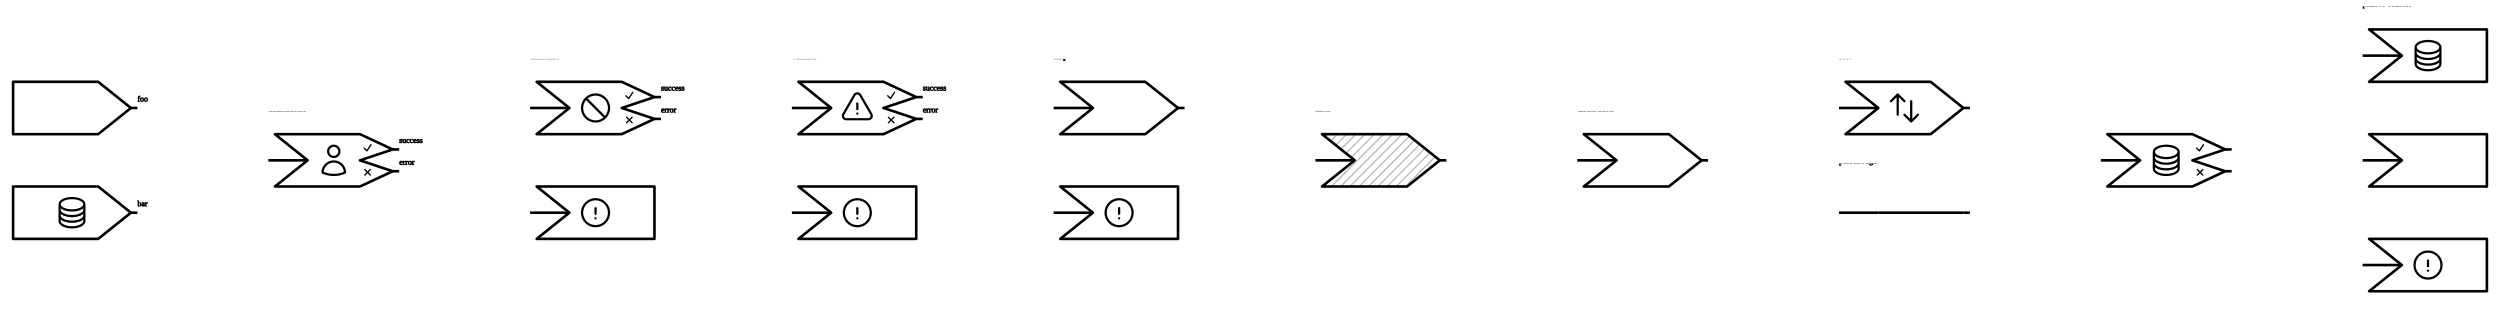
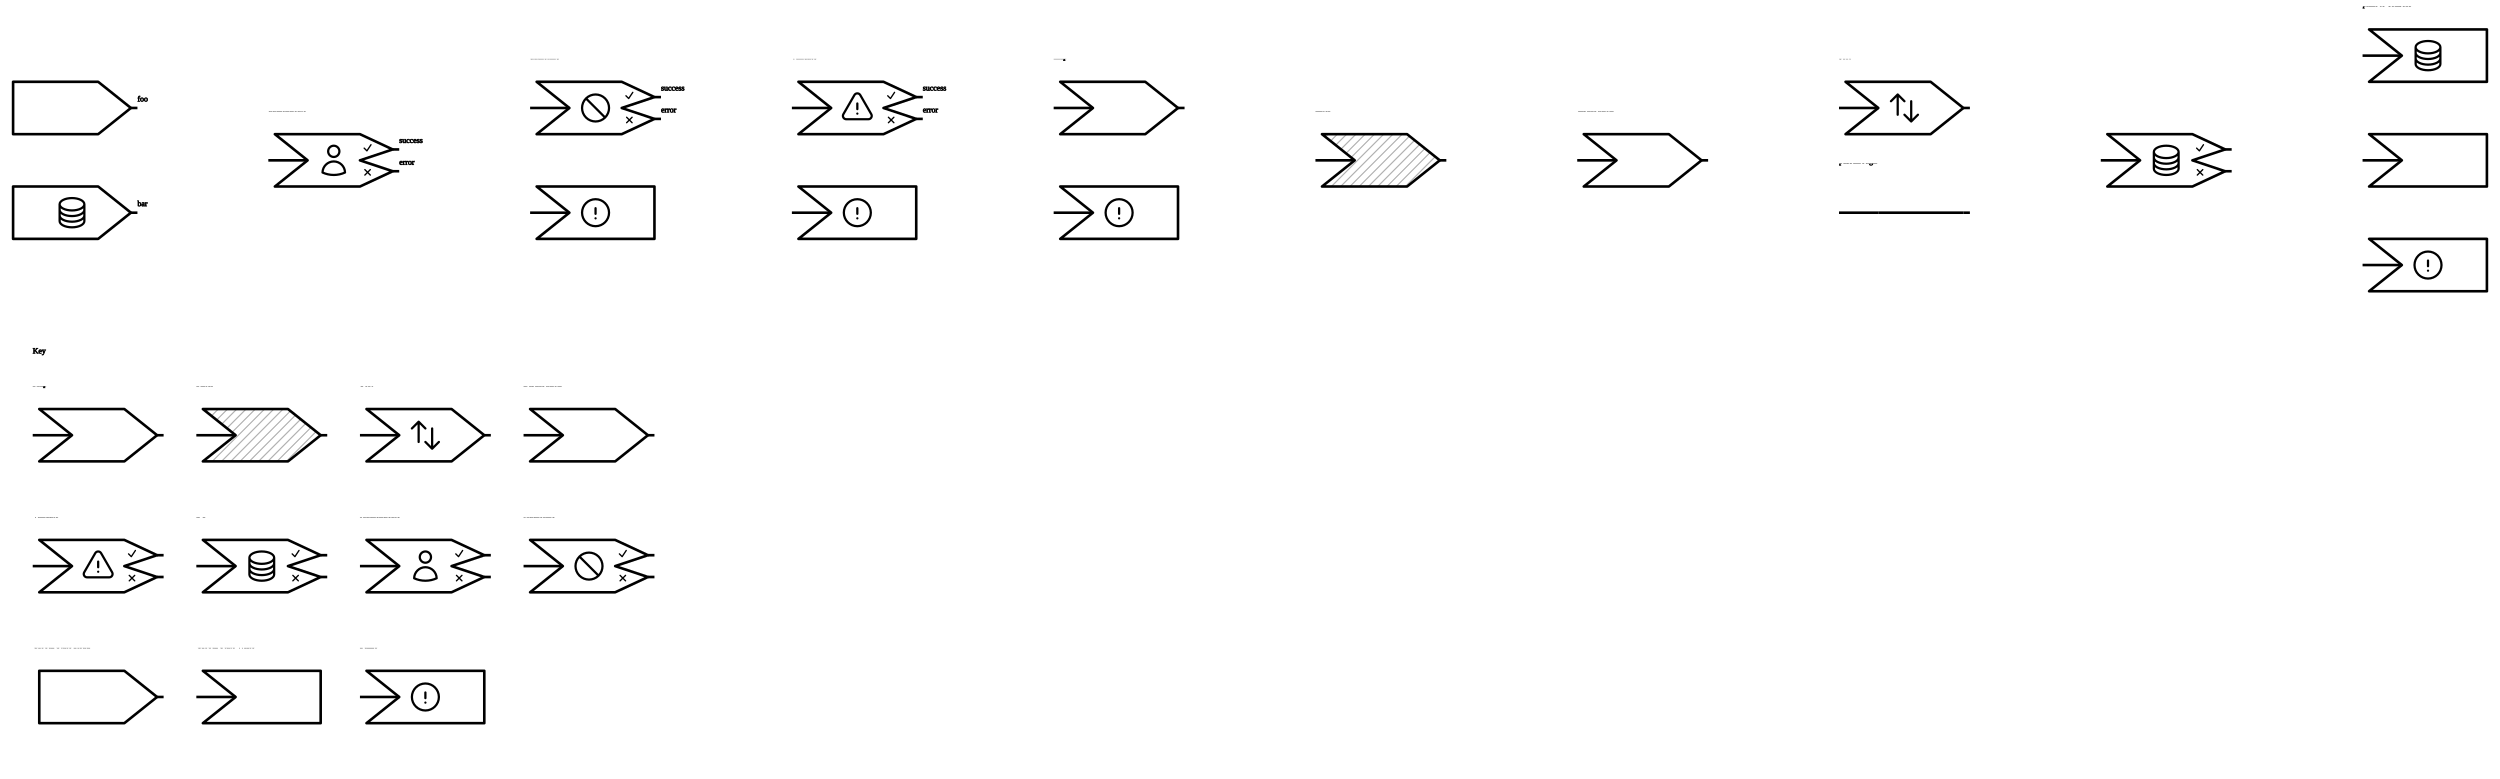
- <svg xmlns="http://www.w3.org/2000/svg" height="490" width="3820" viewBox="0,0,3820,490">
+ <svg xmlns="http://www.w3.org/2000/svg" height="1190" width="3820" viewBox="0,0,3820,1190">
+   <text stroke="currentColor" x="50" y="540" font-size="1rem">Key</text>
+   <svg viewBox="0,0,200,150" x="50" y="590" height="150" width="200">
+     <svg width="200" viewBox="0,0,200,100">
+       <polygon stroke-linejoin="round" style="fill: transparent;" stroke="currentColor" stroke-width="4" points="10,10,140,10,190,50,140,90,10,90,60,50" />
+       <line stroke="currentColor" stroke-width="4" x1="0" y1="50" x2="60" y2="50" />
+       <line stroke="currentColor" stroke-width="4" x1="190" y1="50" x2="200" y2="50" />
+     </svg>
+     <text stroke="currentColor" x="0" y="1rem" font-size="1rem">Map</text>
+     <svg height="55" width="80" x="60" y="47.5" viewBox="0,0,24,24" stroke-width="1.5" stroke="currentColor">
+       <path stroke-linecap="round" stroke-linejoin="round" d="M 0 6,H 18,M 0 18,H 18,M 12 0,L 24 12,M 12 24,L 24 12" />
+     </svg>
+   </svg>
+   <defs>
+     <pattern id="fill" patternUnits="userSpaceOnUse" patternTransform="rotate(45 0 0)" x="0" y="0" width="10" height="10">
+       <line style="stroke: currentColor;" x1="0" x2="0" y1="0" y2="10" />
+     </pattern>
+   </defs>
+   <svg viewBox="0,0,200,150" x="300" y="590" height="150" width="200">
+     <svg width="200" viewBox="0,0,200,100">
+       <polygon stroke-linejoin="round" style="fill: url(#fill);" stroke="currentColor" stroke-width="4" points="10,10,140,10,190,50,140,90,10,90,60,50" />
+       <line stroke="currentColor" stroke-width="4" x1="0" y1="50" x2="60" y2="50" />
+       <line stroke="currentColor" stroke-width="4" x1="190" y1="50" x2="200" y2="50" />
+     </svg>
+     <text stroke="currentColor" x="0" y="1rem" font-size="1rem">Filter</text>
+     <svg height="55" width="80" x="60" y="47.5" viewBox="0,0,24,24" stroke-width="1.5" stroke="currentColor" />
+   </svg>
+   <svg viewBox="0,0,200,150" x="550" y="590" height="150" width="200">
+     <svg width="200" viewBox="0,0,200,100">
+       <polygon stroke-linejoin="round" style="fill: transparent;" stroke="currentColor" stroke-width="4" points="10,10,140,10,190,50,140,90,10,90,60,50" />
+       <line stroke="currentColor" stroke-width="4" x1="0" y1="50" x2="60" y2="50" />
+       <line stroke="currentColor" stroke-width="4" x1="190" y1="50" x2="200" y2="50" />
+     </svg>
+     <text stroke="currentColor" x="0" y="1rem" font-size="1rem">Sort</text>
+     <svg height="55" width="80" x="60" y="47.5" viewBox="0,0,24,24" stroke-width="1.5" stroke="currentColor">
+       <path stroke-linecap="round" stroke-linejoin="round" d="M3,7.5,7.5,3m0,0L12,7.5M7.5,3v13.5m13.5,0L16.5,21m0,0L12,16.5m4.5,4.5V7.5" />
+     </svg>
+   </svg>
+   <svg viewBox="0,0,200,150" x="800" y="590" height="150" width="200">
+     <svg width="200" viewBox="0,0,200,100">
+       <polygon stroke-linejoin="round" style="fill: transparent;" stroke="currentColor" stroke-width="4" points="10,10,140,10,190,50,140,90,10,90,60,50" />
+       <line stroke="currentColor" stroke-width="4" x1="0" y1="50" x2="60" y2="50" />
+       <line stroke="currentColor" stroke-width="4" x1="190" y1="50" x2="200" y2="50" />
+     </svg>
+     <text stroke="currentColor" x="0" y="1rem" font-size="1rem">Distribution</text>
+     <svg height="55" width="80" x="60" y="47.5" viewBox="0,0,24,24" stroke-width="1.5" stroke="currentColor" fill="none">
+       <path stroke-linecap="round" stroke-linejoin="round" d="M 5 4,H 19,V 10,H 5,V 4,M 12 10,V 14,M 5 12,H 19,M 5 12,V 14,M 19 12,V 14,M 3 14,H 7,V 18,H 3,V 14,M 10 14,H 14,V 18,H 10,V 14,M 17 14,H 21,V 18,H 17,V 14" />
+     </svg>
+   </svg>
+   <svg viewBox="0,0,200,150" x="50" y="790" height="150" width="200">
+     <svg width="200" viewBox="0,0,200,100">
+       <polygon stroke-linejoin="round" style="fill: transparent;" stroke="currentColor" stroke-width="4" points="10,10,140,10,190,33.333,140,50,190,66.667,140,90,10,90,60,50" />
+       <line stroke="currentColor" stroke-width="4" x1="0" y1="50" x2="60" y2="50" />
+       <line stroke="currentColor" stroke-width="4" x1="190" y1="33.333" x2="200" y2="33.333" />
+       <line stroke="currentColor" stroke-width="4" x1="190" y1="66.667" x2="200" y2="66.667" />
+       <svg height="16.667" width="33.333" x="135" y="22.5" viewBox="0,0,24,24" stroke-width="3" stroke="currentColor" fill="none">
+         <path stroke-linecap="round" stroke-linejoin="round" d="m4.5,12.75,6,6,9-13.5" />
+       </svg>
+       <svg height="16.667" width="33.333" x="135" y="60" viewBox="0,0,24,24" stroke-width="3" stroke="currentColor" fill="none">
+         <path stroke-linecap="round" stroke-linejoin="round" d="M6,18,18,6M6,6l12,12" />
+       </svg>
+     </svg>
+     <text stroke="currentColor" x="0" y="1rem" font-size="1rem">Validate</text>
+     <svg height="55" width="80" x="60" y="47.5" viewBox="0,0,24,24" stroke-width="1.5" stroke="currentColor" fill="none">
+       <path stroke-linecap="round" stroke-linejoin="round" d="M12,9v3.75m-9.303,3.376c-.866,1.5.217,3.374,1.948,3.374h14.71c1.73,0,2.813-1.874,1.948-3.374L13.949,3.378c-.866-1.5-3.032-1.5-3.898,0L2.697,16.126ZM12,15.75h.007v.008H12v-.008Z" />
+     </svg>
+   </svg>
+   <svg viewBox="0,0,200,150" x="300" y="790" height="150" width="200">
+     <svg width="200" viewBox="0,0,200,100">
+       <polygon stroke-linejoin="round" style="fill: transparent;" stroke="currentColor" stroke-width="4" points="10,10,140,10,190,33.333,140,50,190,66.667,140,90,10,90,60,50" />
+       <line stroke="currentColor" stroke-width="4" x1="0" y1="50" x2="60" y2="50" />
+       <line stroke="currentColor" stroke-width="4" x1="190" y1="33.333" x2="200" y2="33.333" />
+       <line stroke="currentColor" stroke-width="4" x1="190" y1="66.667" x2="200" y2="66.667" />
+       <svg height="16.667" width="33.333" x="135" y="22.5" viewBox="0,0,24,24" stroke-width="3" stroke="currentColor" fill="none">
+         <path stroke-linecap="round" stroke-linejoin="round" d="m4.5,12.75,6,6,9-13.5" />
+       </svg>
+       <svg height="16.667" width="33.333" x="135" y="60" viewBox="0,0,24,24" stroke-width="3" stroke="currentColor" fill="none">
+         <path stroke-linecap="round" stroke-linejoin="round" d="M6,18,18,6M6,6l12,12" />
+       </svg>
+     </svg>
+     <text stroke="currentColor" x="0" y="1rem" font-size="1rem">I/O</text>
+     <svg height="55" width="80" x="60" y="47.5" viewBox="0,0,24,24" stroke-width="1.5" stroke="currentColor" fill="none">
+       <path stroke-linecap="round" stroke-linejoin="round" d="M20.25,6.375c0,2.278-3.694,4.125-8.25,4.125S3.75,8.653,3.75,6.375m16.5,0c0-2.278-3.694-4.125-8.25-4.125S3.75,4.097,3.75,6.375m16.5,0v11.25c0,2.278-3.694,4.125-8.25,4.125s-8.25-1.847-8.25-4.125V6.375m16.5,0v3.75m-16.5-3.75v3.75m16.5,0v3.75C20.25,16.153,16.556,18,12,18s-8.25-1.847-8.25-4.125v-3.75m16.5,0c0,2.278-3.694,4.125-8.25,4.125s-8.25-1.847-8.25-4.125" />
+     </svg>
+   </svg>
+   <svg viewBox="0,0,200,150" x="550" y="790" height="150" width="200">
+     <svg width="200" viewBox="0,0,200,100">
+       <polygon stroke-linejoin="round" style="fill: transparent;" stroke="currentColor" stroke-width="4" points="10,10,140,10,190,33.333,140,50,190,66.667,140,90,10,90,60,50" />
+       <line stroke="currentColor" stroke-width="4" x1="0" y1="50" x2="60" y2="50" />
+       <line stroke="currentColor" stroke-width="4" x1="190" y1="33.333" x2="200" y2="33.333" />
+       <line stroke="currentColor" stroke-width="4" x1="190" y1="66.667" x2="200" y2="66.667" />
+       <svg height="16.667" width="33.333" x="135" y="22.5" viewBox="0,0,24,24" stroke-width="3" stroke="currentColor" fill="none">
+         <path stroke-linecap="round" stroke-linejoin="round" d="m4.5,12.75,6,6,9-13.5" />
+       </svg>
+       <svg height="16.667" width="33.333" x="135" y="60" viewBox="0,0,24,24" stroke-width="3" stroke="currentColor" fill="none">
+         <path stroke-linecap="round" stroke-linejoin="round" d="M6,18,18,6M6,6l12,12" />
+       </svg>
+     </svg>
+     <text stroke="currentColor" x="0" y="1rem" font-size="1rem">Authenticate</text>
+     <svg height="55" width="80" x="60" y="47.5" viewBox="0,0,24,24" stroke-width="1.5" stroke="currentColor" fill="none">
+       <path stroke-linecap="round" stroke-linejoin="round" d="M15.75,6a3.75,3.75,0,1,1-7.5,0,3.75,3.75,0,0,1,7.5,0ZM4.501,20.118a7.5,7.5,0,0,1,14.998,0A17.933,17.933,0,0,1,12,21.75c-2.676,0-5.216-.584-7.499-1.632Z" />
+     </svg>
+   </svg>
+   <svg viewBox="0,0,200,150" x="800" y="790" height="150" width="200">
+     <svg width="200" viewBox="0,0,200,100">
+       <polygon stroke-linejoin="round" style="fill: transparent;" stroke="currentColor" stroke-width="4" points="10,10,140,10,190,33.333,140,50,190,66.667,140,90,10,90,60,50" />
+       <line stroke="currentColor" stroke-width="4" x1="0" y1="50" x2="60" y2="50" />
+       <line stroke="currentColor" stroke-width="4" x1="190" y1="33.333" x2="200" y2="33.333" />
+       <line stroke="currentColor" stroke-width="4" x1="190" y1="66.667" x2="200" y2="66.667" />
+       <svg height="16.667" width="33.333" x="135" y="22.5" viewBox="0,0,24,24" stroke-width="3" stroke="currentColor" fill="none">
+         <path stroke-linecap="round" stroke-linejoin="round" d="m4.5,12.75,6,6,9-13.5" />
+       </svg>
+       <svg height="16.667" width="33.333" x="135" y="60" viewBox="0,0,24,24" stroke-width="3" stroke="currentColor" fill="none">
+         <path stroke-linecap="round" stroke-linejoin="round" d="M6,18,18,6M6,6l12,12" />
+       </svg>
+     </svg>
+     <text stroke="currentColor" x="0" y="1rem" font-size="1rem">Authorize</text>
+     <svg height="55" width="80" x="60" y="47.5" viewBox="0,0,24,24" stroke-width="1.5" stroke="currentColor" fill="none">
+       <path stroke-linecap="round" stroke-linejoin="round" d="M18.364,18.364A9,9,0,0,0,5.636,5.636m12.728,12.728A9,9,0,0,1,5.636,5.636m12.728,12.728L5.636,5.636" />
+     </svg>
+   </svg>
+   <svg viewBox="0,0,200,150" x="50" y="990" height="150" width="200">
+     <svg width="200" viewBox="0,0,200,100">
+       <polygon stroke-linejoin="round" style="fill: transparent;" stroke="currentColor" stroke-width="4" points="10,10,140,10,190,50,140,90,10,90" />
+       <line stroke="currentColor" stroke-width="4" x1="190" y1="50" x2="200" y2="50" />
+     </svg>
+     <text stroke="currentColor" x="0" y="1rem" font-size="1rem">Global State Read</text>
+     <svg height="55" width="80" x="60" y="47.5" viewBox="0,0,24,24" stroke-width="1.5" stroke="currentColor" fill="none">
+       <path stroke-linecap="round" stroke-linejoin="round" d="M 0 3,H 24,V 12,H 0,V 3,M 0 12,V 18,H 6,V 12,M 6 18,H 12,V 12,M 12 18,H 18,V 12,M 18 18,H 24,V 12,M 5 6,H 7,V 8,H 5,V 6,M 11 6,H 13,V 8,H 11,V 6,M 17 6,H 19,V 8,H 17,V 6" />
+     </svg>
+   </svg>
+   <svg viewBox="0,0,200,150" x="300" y="990" height="150" width="200">
+     <svg width="200" viewBox="0,0,200,100">
+       <polygon stroke-linejoin="round" style="fill: transparent;" stroke="currentColor" stroke-width="4" points="10,10,140,10,190,10,190,90,140,90,10,90,60,50" />
+       <line stroke="currentColor" stroke-width="4" x1="0" y1="50" x2="60" y2="50" />
+     </svg>
+     <text stroke="currentColor" x="0" y="1rem" font-size="1rem">Global State Write</text>
+     <svg height="55" width="80" x="60" y="47.5" viewBox="0,0,24,24" stroke-width="1.5" stroke="currentColor" fill="none">
+       <path stroke-linecap="round" stroke-linejoin="round" d="M 0 3,H 24,V 12,H 0,V 3,M 0 12,V 18,H 6,V 12,M 6 18,H 12,V 12,M 12 18,H 18,V 12,M 18 18,H 24,V 12,M 5 6,H 7,V 8,H 5,V 6,M 11 6,H 13,V 8,H 11,V 6,M 17 6,H 19,V 8,H 17,V 6" />
+     </svg>
+   </svg>
+   <svg viewBox="0,0,200,150" x="550" y="990" height="150" width="200">
+     <svg width="200" viewBox="0,0,200,100">
+       <polygon stroke-linejoin="round" style="fill: transparent;" stroke="currentColor" stroke-width="4" points="10,10,140,10,190,10,190,90,140,90,10,90,60,50" />
+       <line stroke="currentColor" stroke-width="4" x1="0" y1="50" x2="60" y2="50" />
+     </svg>
+     <text stroke="currentColor" x="0" y="1rem" font-size="1rem">Panic</text>
+     <svg height="55" width="80" x="60" y="47.5" viewBox="0,0,24,24" stroke-width="1.5" stroke="currentColor" fill="none">
+       <path stroke-linecap="round" stroke-linejoin="round" d="M12,9v3.75m9-.75a9,9,0,1,1-18,0,9,9,0,0,1,18,0Zm-9,3.75h.008v.008H12v-.008Z" />
+     </svg>
+   </svg>
  <svg viewBox="0,0,200,150" x="10" y="90" height="150" width="200">
    <svg width="200" viewBox="0,0,200,100">
      <polygon stroke-linejoin="round" style="fill: transparent;" stroke="currentColor" stroke-width="4" points="10,10,140,10,190,50,140,90,10,90" />
      <line stroke="currentColor" stroke-width="4" x1="190" y1="50" x2="200" y2="50" />
    </svg>
    <text stroke="currentColor" x="0" y="1rem" font-size="1rem" />
    <svg height="55" width="80" x="60" y="47.5" viewBox="0,0,24,24" stroke-width="1.5" stroke="currentColor" fill="none">
      <path stroke-linecap="round" stroke-linejoin="round" d="M 0 3,H 24,V 12,H 0,V 3,M 0 12,V 18,H 6,V 12,M 6 18,H 12,V 12,M 12 18,H 18,V 12,M 18 18,H 24,V 12,M 5 6,H 7,V 8,H 5,V 6,M 11 6,H 13,V 8,H 11,V 6,M 17 6,H 19,V 8,H 17,V 6" />
    </svg>
  </svg>
  <path stroke-width="4" stroke="currentColor" fill="none" stroke-linecap="round" stroke-linejoin="round" d="M 210 165,H 310,L 410 245" />
  <text stroke="currentColor" x="210" y="155" font-size="1rem">foo</text>
  <svg viewBox="0,0,200,150" x="10" y="250" height="150" width="200">
    <svg width="200" viewBox="0,0,200,100">
      <polygon stroke-linejoin="round" style="fill: transparent;" stroke="currentColor" stroke-width="4" points="10,10,140,10,190,50,140,90,10,90" />
      <line stroke="currentColor" stroke-width="4" x1="190" y1="50" x2="200" y2="50" />
    </svg>
    <text stroke="currentColor" x="0" y="1rem" font-size="1rem" />
    <svg height="55" width="80" x="60" y="47.5" viewBox="0,0,24,24" stroke-width="1.5" stroke="currentColor" fill="none">
      <path stroke-linecap="round" stroke-linejoin="round" d="M20.25,6.375c0,2.278-3.694,4.125-8.25,4.125S3.75,8.653,3.75,6.375m16.5,0c0-2.278-3.694-4.125-8.25-4.125S3.75,4.097,3.75,6.375m16.5,0v11.25c0,2.278-3.694,4.125-8.25,4.125s-8.25-1.847-8.25-4.125V6.375m16.5,0v3.75m-16.5-3.75v3.75m16.5,0v3.75C20.25,16.153,16.556,18,12,18s-8.25-1.847-8.25-4.125v-3.75m16.5,0c0,2.278-3.694,4.125-8.25,4.125s-8.25-1.847-8.25-4.125" />
    </svg>
  </svg>
  <path stroke-width="4" stroke="currentColor" fill="none" stroke-linecap="round" stroke-linejoin="round" d="M 210 325,H 310,L 410 245" />
  <text stroke="currentColor" x="210" y="315" font-size="1rem">bar</text>
  <svg viewBox="0,0,200,150" x="410" y="170" height="150" width="200">
    <svg width="200" viewBox="0,0,200,100">
      <polygon stroke-linejoin="round" style="fill: transparent;" stroke="currentColor" stroke-width="4" points="10,10,140,10,190,33.333,140,50,190,66.667,140,90,10,90,60,50" />
      <line stroke="currentColor" stroke-width="4" x1="0" y1="50" x2="60" y2="50" />
      <line stroke="currentColor" stroke-width="4" x1="190" y1="33.333" x2="200" y2="33.333" />
      <line stroke="currentColor" stroke-width="4" x1="190" y1="66.667" x2="200" y2="66.667" />
      <svg height="16.667" width="33.333" x="135" y="22.5" viewBox="0,0,24,24" stroke-width="3" stroke="currentColor" fill="none">
        <path stroke-linecap="round" stroke-linejoin="round" d="m4.5,12.75,6,6,9-13.5" />
      </svg>
      <svg height="16.667" width="33.333" x="135" y="60" viewBox="0,0,24,24" stroke-width="3" stroke="currentColor" fill="none">
        <path stroke-linecap="round" stroke-linejoin="round" d="M6,18,18,6M6,6l12,12" />
      </svg>
    </svg>
    <text stroke="currentColor" x="0" y="1rem" font-size="1rem">authenticate</text>
    <svg height="55" width="80" x="60" y="47.5" viewBox="0,0,24,24" stroke-width="1.5" stroke="currentColor" fill="none">
      <path stroke-linecap="round" stroke-linejoin="round" d="M15.75,6a3.75,3.75,0,1,1-7.5,0,3.75,3.75,0,0,1,7.5,0ZM4.501,20.118a7.5,7.5,0,0,1,14.998,0A17.933,17.933,0,0,1,12,21.75c-2.676,0-5.216-.584-7.499-1.632Z" />
    </svg>
  </svg>
  <path stroke-width="4" stroke="currentColor" fill="none" stroke-linecap="round" stroke-linejoin="round" d="M 610 228.3,H 710,L 810 165" />
  <text stroke="currentColor" x="610" y="218.3" font-size="1rem">success</text>
  <path stroke-width="4" stroke="currentColor" fill="none" stroke-linecap="round" stroke-linejoin="round" d="M 610 261.7,H 710,L 810 325" />
  <text stroke="currentColor" x="610" y="251.7" font-size="1rem">error</text>
  <svg viewBox="0,0,200,150" x="810" y="90" height="150" width="200">
    <svg width="200" viewBox="0,0,200,100">
      <polygon stroke-linejoin="round" style="fill: transparent;" stroke="currentColor" stroke-width="4" points="10,10,140,10,190,33.333,140,50,190,66.667,140,90,10,90,60,50" />
      <line stroke="currentColor" stroke-width="4" x1="0" y1="50" x2="60" y2="50" />
      <line stroke="currentColor" stroke-width="4" x1="190" y1="33.333" x2="200" y2="33.333" />
      <line stroke="currentColor" stroke-width="4" x1="190" y1="66.667" x2="200" y2="66.667" />
      <svg height="16.667" width="33.333" x="135" y="22.5" viewBox="0,0,24,24" stroke-width="3" stroke="currentColor" fill="none">
        <path stroke-linecap="round" stroke-linejoin="round" d="m4.5,12.75,6,6,9-13.5" />
      </svg>
      <svg height="16.667" width="33.333" x="135" y="60" viewBox="0,0,24,24" stroke-width="3" stroke="currentColor" fill="none">
        <path stroke-linecap="round" stroke-linejoin="round" d="M6,18,18,6M6,6l12,12" />
      </svg>
    </svg>
    <text stroke="currentColor" x="0" y="1rem" font-size="1rem">authorize</text>
    <svg height="55" width="80" x="60" y="47.5" viewBox="0,0,24,24" stroke-width="1.5" stroke="currentColor" fill="none">
      <path stroke-linecap="round" stroke-linejoin="round" d="M18.364,18.364A9,9,0,0,0,5.636,5.636m12.728,12.728A9,9,0,0,1,5.636,5.636m12.728,12.728L5.636,5.636" />
    </svg>
  </svg>
  <path stroke-width="4" stroke="currentColor" fill="none" stroke-linecap="round" stroke-linejoin="round" d="M 1010 148.3,H 1110,L 1210 165" />
  <text stroke="currentColor" x="1010" y="138.3" font-size="1rem">success</text>
  <path stroke-width="4" stroke="currentColor" fill="none" stroke-linecap="round" stroke-linejoin="round" d="M 1010 181.7,H 1110,L 1210 325" />
  <text stroke="currentColor" x="1010" y="171.7" font-size="1rem">error</text>
  <svg viewBox="0,0,200,150" x="810" y="250" height="150" width="200">
    <svg width="200" viewBox="0,0,200,100">
      <polygon stroke-linejoin="round" style="fill: transparent;" stroke="currentColor" stroke-width="4" points="10,10,140,10,190,10,190,90,140,90,10,90,60,50" />
      <line stroke="currentColor" stroke-width="4" x1="0" y1="50" x2="60" y2="50" />
    </svg>
    <text stroke="currentColor" x="0" y="1rem" font-size="1rem" />
    <svg height="55" width="80" x="60" y="47.5" viewBox="0,0,24,24" stroke-width="1.5" stroke="currentColor" fill="none">
      <path stroke-linecap="round" stroke-linejoin="round" d="M12,9v3.75m9-.75a9,9,0,1,1-18,0,9,9,0,0,1,18,0Zm-9,3.75h.008v.008H12v-.008Z" />
    </svg>
  </svg>
  <svg viewBox="0,0,200,150" x="1210" y="90" height="150" width="200">
    <svg width="200" viewBox="0,0,200,100">
      <polygon stroke-linejoin="round" style="fill: transparent;" stroke="currentColor" stroke-width="4" points="10,10,140,10,190,33.333,140,50,190,66.667,140,90,10,90,60,50" />
      <line stroke="currentColor" stroke-width="4" x1="0" y1="50" x2="60" y2="50" />
      <line stroke="currentColor" stroke-width="4" x1="190" y1="33.333" x2="200" y2="33.333" />
      <line stroke="currentColor" stroke-width="4" x1="190" y1="66.667" x2="200" y2="66.667" />
      <svg height="16.667" width="33.333" x="135" y="22.5" viewBox="0,0,24,24" stroke-width="3" stroke="currentColor" fill="none">
        <path stroke-linecap="round" stroke-linejoin="round" d="m4.5,12.75,6,6,9-13.5" />
      </svg>
      <svg height="16.667" width="33.333" x="135" y="60" viewBox="0,0,24,24" stroke-width="3" stroke="currentColor" fill="none">
        <path stroke-linecap="round" stroke-linejoin="round" d="M6,18,18,6M6,6l12,12" />
      </svg>
    </svg>
    <text stroke="currentColor" x="0" y="1rem" font-size="1rem">validate</text>
    <svg height="55" width="80" x="60" y="47.5" viewBox="0,0,24,24" stroke-width="1.5" stroke="currentColor" fill="none">
      <path stroke-linecap="round" stroke-linejoin="round" d="M12,9v3.75m-9.303,3.376c-.866,1.5.217,3.374,1.948,3.374h14.71c1.73,0,2.813-1.874,1.948-3.374L13.949,3.378c-.866-1.5-3.032-1.5-3.898,0L2.697,16.126ZM12,15.75h.007v.008H12v-.008Z" />
    </svg>
  </svg>
  <path stroke-width="4" stroke="currentColor" fill="none" stroke-linecap="round" stroke-linejoin="round" d="M 1410 148.3,H 1510,L 1610 165" />
  <text stroke="currentColor" x="1410" y="138.3" font-size="1rem">success</text>
  <path stroke-width="4" stroke="currentColor" fill="none" stroke-linecap="round" stroke-linejoin="round" d="M 1410 181.7,H 1510,L 1610 325" />
  <text stroke="currentColor" x="1410" y="171.7" font-size="1rem">error</text>
  <svg viewBox="0,0,200,150" x="1210" y="250" height="150" width="200">
    <svg width="200" viewBox="0,0,200,100">
      <polygon stroke-linejoin="round" style="fill: transparent;" stroke="currentColor" stroke-width="4" points="10,10,140,10,190,10,190,90,140,90,10,90,60,50" />
      <line stroke="currentColor" stroke-width="4" x1="0" y1="50" x2="60" y2="50" />
    </svg>
    <text stroke="currentColor" x="0" y="1rem" font-size="1rem" />
    <svg height="55" width="80" x="60" y="47.5" viewBox="0,0,24,24" stroke-width="1.5" stroke="currentColor" fill="none">
      <path stroke-linecap="round" stroke-linejoin="round" d="M12,9v3.75m9-.75a9,9,0,1,1-18,0,9,9,0,0,1,18,0Zm-9,3.75h.008v.008H12v-.008Z" />
    </svg>
  </svg>
  <svg viewBox="0,0,200,150" x="1610" y="90" height="150" width="200">
    <svg width="200" viewBox="0,0,200,100">
      <polygon stroke-linejoin="round" style="fill: transparent;" stroke="currentColor" stroke-width="4" points="10,10,140,10,190,50,140,90,10,90,60,50" />
      <line stroke="currentColor" stroke-width="4" x1="0" y1="50" x2="60" y2="50" />
      <line stroke="currentColor" stroke-width="4" x1="190" y1="50" x2="200" y2="50" />
    </svg>
    <text stroke="currentColor" x="0" y="1rem" font-size="1rem">map</text>
    <svg height="55" width="80" x="60" y="47.5" viewBox="0,0,24,24" stroke-width="1.5" stroke="currentColor">
      <path stroke-linecap="round" stroke-linejoin="round" d="M 0 6,H 18,M 0 18,H 18,M 12 0,L 24 12,M 12 24,L 24 12" />
    </svg>
  </svg>
  <path stroke-width="4" stroke="currentColor" fill="none" stroke-linecap="round" stroke-linejoin="round" d="M 1810 165,H 1910,L 2010 245" />
  <text stroke="currentColor" x="1810" y="155" font-size="1rem" />
  <svg viewBox="0,0,200,150" x="1610" y="250" height="150" width="200">
    <svg width="200" viewBox="0,0,200,100">
      <polygon stroke-linejoin="round" style="fill: transparent;" stroke="currentColor" stroke-width="4" points="10,10,140,10,190,10,190,90,140,90,10,90,60,50" />
      <line stroke="currentColor" stroke-width="4" x1="0" y1="50" x2="60" y2="50" />
    </svg>
    <text stroke="currentColor" x="0" y="1rem" font-size="1rem" />
    <svg height="55" width="80" x="60" y="47.5" viewBox="0,0,24,24" stroke-width="1.5" stroke="currentColor" fill="none">
      <path stroke-linecap="round" stroke-linejoin="round" d="M12,9v3.75m9-.75a9,9,0,1,1-18,0,9,9,0,0,1,18,0Zm-9,3.75h.008v.008H12v-.008Z" />
    </svg>
  </svg>
  <defs>
    <pattern id="fill" patternUnits="userSpaceOnUse" patternTransform="rotate(45 0 0)" x="0" y="0" width="10" height="10">
      <line style="stroke: currentColor;" x1="0" x2="0" y1="0" y2="10" />
    </pattern>
  </defs>
  <svg viewBox="0,0,200,150" x="2010" y="170" height="150" width="200">
    <svg width="200" viewBox="0,0,200,100">
      <polygon stroke-linejoin="round" style="fill: url(#fill);" stroke="currentColor" stroke-width="4" points="10,10,140,10,190,50,140,90,10,90,60,50" />
      <line stroke="currentColor" stroke-width="4" x1="0" y1="50" x2="60" y2="50" />
      <line stroke="currentColor" stroke-width="4" x1="190" y1="50" x2="200" y2="50" />
    </svg>
    <text stroke="currentColor" x="0" y="1rem" font-size="1rem">filter</text>
    <svg height="55" width="80" x="60" y="47.5" viewBox="0,0,24,24" stroke-width="1.5" stroke="currentColor" />
  </svg>
  <path stroke-width="4" stroke="currentColor" fill="none" stroke-linecap="round" stroke-linejoin="round" d="M 2210 245,H 2310,L 2410 245" />
  <text stroke="currentColor" x="2210" y="235" font-size="1rem" />
  <svg viewBox="0,0,200,150" x="2410" y="170" height="150" width="200">
    <svg width="200" viewBox="0,0,200,100">
      <polygon stroke-linejoin="round" style="fill: transparent;" stroke="currentColor" stroke-width="4" points="10,10,140,10,190,50,140,90,10,90,60,50" />
      <line stroke="currentColor" stroke-width="4" x1="0" y1="50" x2="60" y2="50" />
      <line stroke="currentColor" stroke-width="4" x1="190" y1="50" x2="200" y2="50" />
    </svg>
    <text stroke="currentColor" x="0" y="1rem" font-size="1rem">distribution</text>
    <svg height="55" width="80" x="60" y="47.5" viewBox="0,0,24,24" stroke-width="1.5" stroke="currentColor" fill="none">
      <path stroke-linecap="round" stroke-linejoin="round" d="M 5 4,H 19,V 10,H 5,V 4,M 12 10,V 14,M 5 12,H 19,M 5 12,V 14,M 19 12,V 14,M 3 14,H 7,V 18,H 3,V 14,M 10 14,H 14,V 18,H 10,V 14,M 17 14,H 21,V 18,H 17,V 14" />
    </svg>
  </svg>
  <path stroke-width="4" stroke="currentColor" fill="none" stroke-linecap="round" stroke-linejoin="round" d="M 2610 245,H 2710,L 2810 165" />
  <text stroke="currentColor" x="2610" y="235" font-size="1rem" />
  <path stroke-width="4" stroke="currentColor" fill="none" stroke-linecap="round" stroke-linejoin="round" d="M 2610 245,H 2710,L 2810 325" />
  <text stroke="currentColor" x="2610" y="235" font-size="1rem" />
  <svg viewBox="0,0,200,150" x="2810" y="90" height="150" width="200">
    <svg width="200" viewBox="0,0,200,100">
      <polygon stroke-linejoin="round" style="fill: transparent;" stroke="currentColor" stroke-width="4" points="10,10,140,10,190,50,140,90,10,90,60,50" />
      <line stroke="currentColor" stroke-width="4" x1="0" y1="50" x2="60" y2="50" />
      <line stroke="currentColor" stroke-width="4" x1="190" y1="50" x2="200" y2="50" />
    </svg>
    <text stroke="currentColor" x="0" y="1rem" font-size="1rem">sort</text>
    <svg height="55" width="80" x="60" y="47.5" viewBox="0,0,24,24" stroke-width="1.5" stroke="currentColor">
      <path stroke-linecap="round" stroke-linejoin="round" d="M3,7.5,7.5,3m0,0L12,7.5M7.5,3v13.5m13.5,0L16.5,21m0,0L12,16.5m4.5,4.5V7.5" />
    </svg>
  </svg>
  <path stroke-width="4" stroke="currentColor" fill="none" stroke-linecap="round" stroke-linejoin="round" d="M 3010 165,H 3110,L 3210 245" />
  <text stroke="currentColor" x="3010" y="155" font-size="1rem" />
  <svg viewBox="0,0,200,150" x="2810" y="250" height="150" width="200">
    <svg width="200" viewBox="0,0,200,100">
      <line stroke="currentColor" stroke-width="4" x1="60" y1="50" x2="190" y2="50" />
      <line stroke="currentColor" stroke-width="4" x1="0" y1="50" x2="60" y2="50" />
      <line stroke="currentColor" stroke-width="4" x1="190" y1="50" x2="200" y2="50" />
    </svg>
    <text stroke="currentColor" x="0" y="1rem" font-size="1rem">passthrough</text>
    <svg height="55" width="80" x="60" y="47.5" viewBox="0,0,24,24" stroke-width="1.5" stroke="currentColor" />
  </svg>
  <path stroke-width="4" stroke="currentColor" fill="none" stroke-linecap="round" stroke-linejoin="round" d="M 3010 325,H 3110,L 3210 245" />
  <text stroke="currentColor" x="3010" y="315" font-size="1rem" />
  <svg viewBox="0,0,200,150" x="3210" y="170" height="150" width="200">
    <svg width="200" viewBox="0,0,200,100">
      <polygon stroke-linejoin="round" style="fill: transparent;" stroke="currentColor" stroke-width="4" points="10,10,140,10,190,33.333,140,50,190,66.667,140,90,10,90,60,50" />
      <line stroke="currentColor" stroke-width="4" x1="0" y1="50" x2="60" y2="50" />
      <line stroke="currentColor" stroke-width="4" x1="190" y1="33.333" x2="200" y2="33.333" />
      <line stroke="currentColor" stroke-width="4" x1="190" y1="66.667" x2="200" y2="66.667" />
      <svg height="16.667" width="33.333" x="135" y="22.5" viewBox="0,0,24,24" stroke-width="3" stroke="currentColor" fill="none">
        <path stroke-linecap="round" stroke-linejoin="round" d="m4.5,12.75,6,6,9-13.5" />
      </svg>
      <svg height="16.667" width="33.333" x="135" y="60" viewBox="0,0,24,24" stroke-width="3" stroke="currentColor" fill="none">
        <path stroke-linecap="round" stroke-linejoin="round" d="M6,18,18,6M6,6l12,12" />
      </svg>
    </svg>
    <text stroke="currentColor" x="0" y="1rem" font-size="1rem" />
    <svg height="55" width="80" x="60" y="47.5" viewBox="0,0,24,24" stroke-width="1.5" stroke="currentColor" fill="none">
      <path stroke-linecap="round" stroke-linejoin="round" d="M20.25,6.375c0,2.278-3.694,4.125-8.25,4.125S3.75,8.653,3.75,6.375m16.5,0c0-2.278-3.694-4.125-8.25-4.125S3.75,4.097,3.75,6.375m16.5,0v11.25c0,2.278-3.694,4.125-8.25,4.125s-8.25-1.847-8.25-4.125V6.375m16.5,0v3.75m-16.5-3.75v3.75m16.5,0v3.75C20.25,16.153,16.556,18,12,18s-8.25-1.847-8.25-4.125v-3.75m16.5,0c0,2.278-3.694,4.125-8.25,4.125s-8.25-1.847-8.25-4.125" />
    </svg>
  </svg>
  <path stroke-width="4" stroke="currentColor" fill="none" stroke-linecap="round" stroke-linejoin="round" d="M 3410 228.3,H 3510,L 3610 85" />
  <text stroke="currentColor" x="3410" y="218.3" font-size="1rem" />
  <path stroke-width="4" stroke="currentColor" fill="none" stroke-linecap="round" stroke-linejoin="round" d="M 3410 228.3,H 3510,L 3610 245" />
  <text stroke="currentColor" x="3410" y="218.3" font-size="1rem" />
  <path stroke-width="4" stroke="currentColor" fill="none" stroke-linecap="round" stroke-linejoin="round" d="M 3410 261.7,H 3510,L 3610 405" />
  <text stroke="currentColor" x="3410" y="251.7" font-size="1rem" />
  <svg viewBox="0,0,200,150" x="3610" y="10" height="150" width="200">
    <svg width="200" viewBox="0,0,200,100">
      <polygon stroke-linejoin="round" style="fill: transparent;" stroke="currentColor" stroke-width="4" points="10,10,140,10,190,10,190,90,140,90,10,90,60,50" />
      <line stroke="currentColor" stroke-width="4" x1="0" y1="50" x2="60" y2="50" />
    </svg>
    <text stroke="currentColor" x="0" y="1rem" font-size="1rem">print to console</text>
    <svg height="55" width="80" x="60" y="47.5" viewBox="0,0,24,24" stroke-width="1.5" stroke="currentColor" fill="none">
      <path stroke-linecap="round" stroke-linejoin="round" d="M20.25,6.375c0,2.278-3.694,4.125-8.25,4.125S3.75,8.653,3.75,6.375m16.5,0c0-2.278-3.694-4.125-8.25-4.125S3.75,4.097,3.75,6.375m16.5,0v11.25c0,2.278-3.694,4.125-8.25,4.125s-8.25-1.847-8.25-4.125V6.375m16.5,0v3.75m-16.5-3.75v3.75m16.5,0v3.75C20.25,16.153,16.556,18,12,18s-8.25-1.847-8.25-4.125v-3.75m16.5,0c0,2.278-3.694,4.125-8.25,4.125s-8.25-1.847-8.25-4.125" />
    </svg>
  </svg>
  <svg viewBox="0,0,200,150" x="3610" y="170" height="150" width="200">
    <svg width="200" viewBox="0,0,200,100">
      <polygon stroke-linejoin="round" style="fill: transparent;" stroke="currentColor" stroke-width="4" points="10,10,140,10,190,10,190,90,140,90,10,90,60,50" />
      <line stroke="currentColor" stroke-width="4" x1="0" y1="50" x2="60" y2="50" />
    </svg>
    <text stroke="currentColor" x="0" y="1rem" font-size="1rem" />
    <svg height="55" width="80" x="60" y="47.5" viewBox="0,0,24,24" stroke-width="1.5" stroke="currentColor" fill="none">
      <path stroke-linecap="round" stroke-linejoin="round" d="M 0 3,H 24,V 12,H 0,V 3,M 0 12,V 18,H 6,V 12,M 6 18,H 12,V 12,M 12 18,H 18,V 12,M 18 18,H 24,V 12,M 5 6,H 7,V 8,H 5,V 6,M 11 6,H 13,V 8,H 11,V 6,M 17 6,H 19,V 8,H 17,V 6" />
    </svg>
  </svg>
  <svg viewBox="0,0,200,150" x="3610" y="330" height="150" width="200">
    <svg width="200" viewBox="0,0,200,100">
      <polygon stroke-linejoin="round" style="fill: transparent;" stroke="currentColor" stroke-width="4" points="10,10,140,10,190,10,190,90,140,90,10,90,60,50" />
      <line stroke="currentColor" stroke-width="4" x1="0" y1="50" x2="60" y2="50" />
    </svg>
    <text stroke="currentColor" x="0" y="1rem" font-size="1rem" />
    <svg height="55" width="80" x="60" y="47.5" viewBox="0,0,24,24" stroke-width="1.5" stroke="currentColor" fill="none">
      <path stroke-linecap="round" stroke-linejoin="round" d="M12,9v3.75m9-.75a9,9,0,1,1-18,0,9,9,0,0,1,18,0Zm-9,3.75h.008v.008H12v-.008Z" />
    </svg>
  </svg>
</svg>
